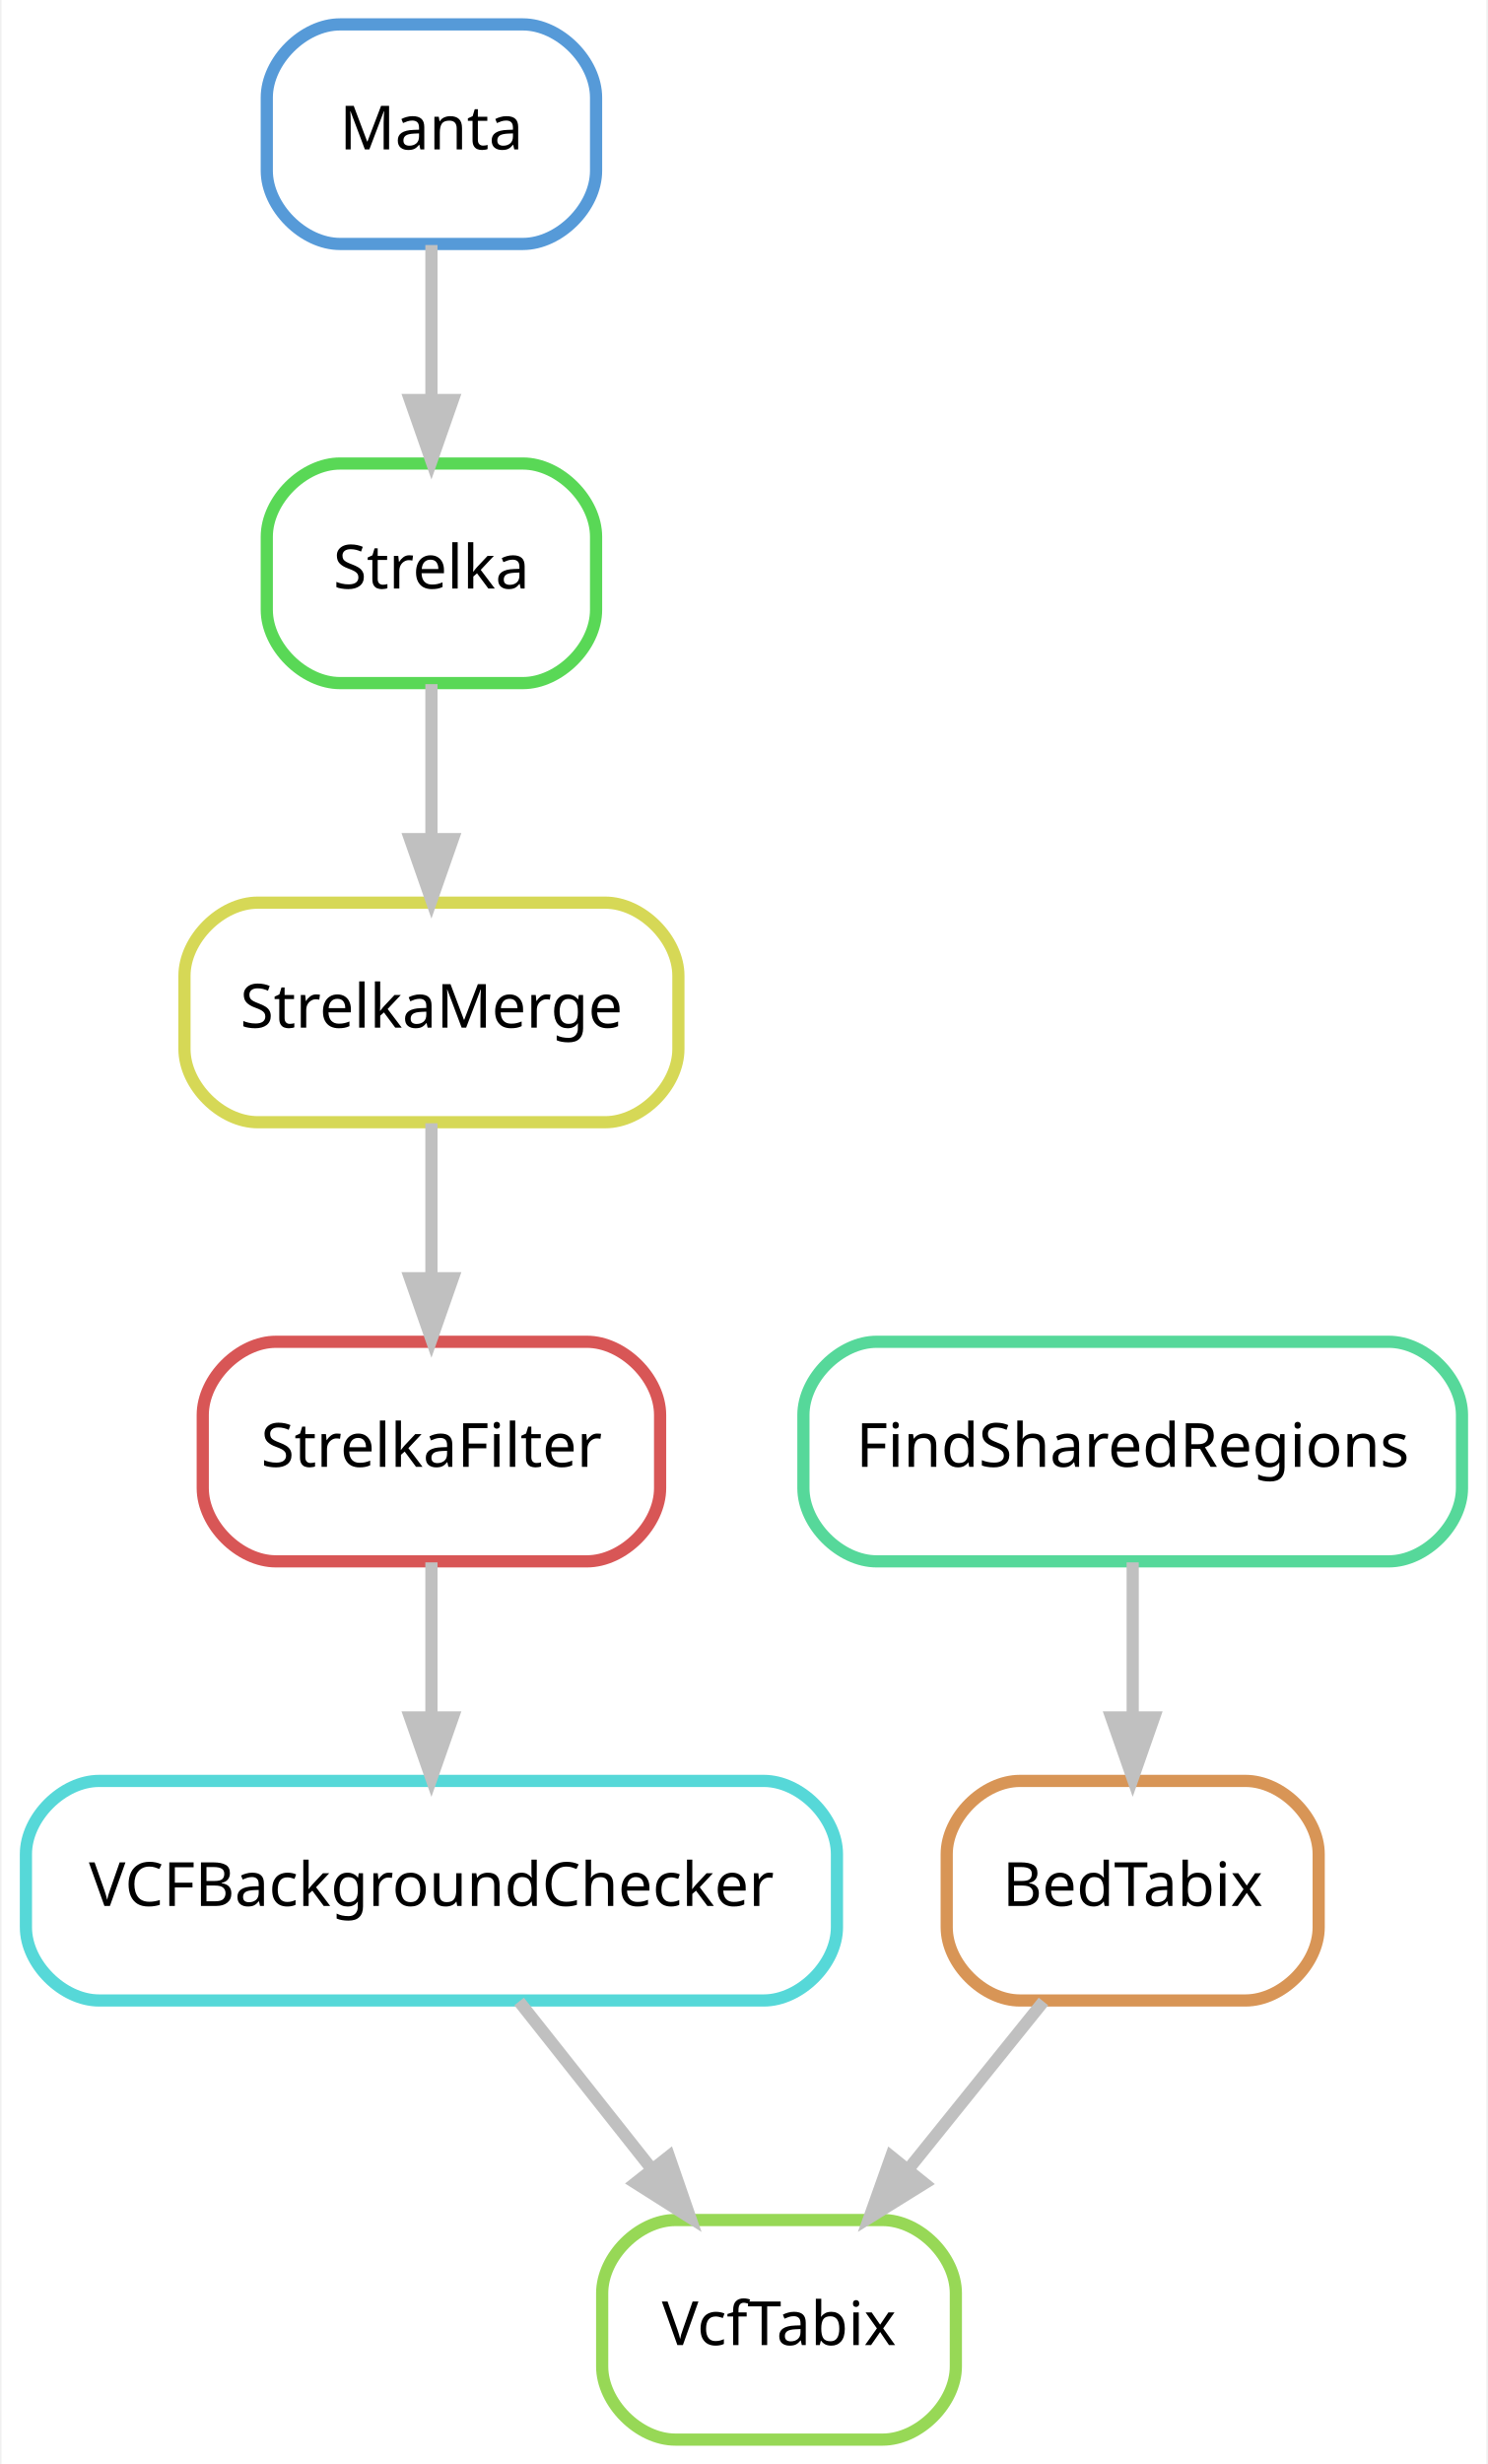
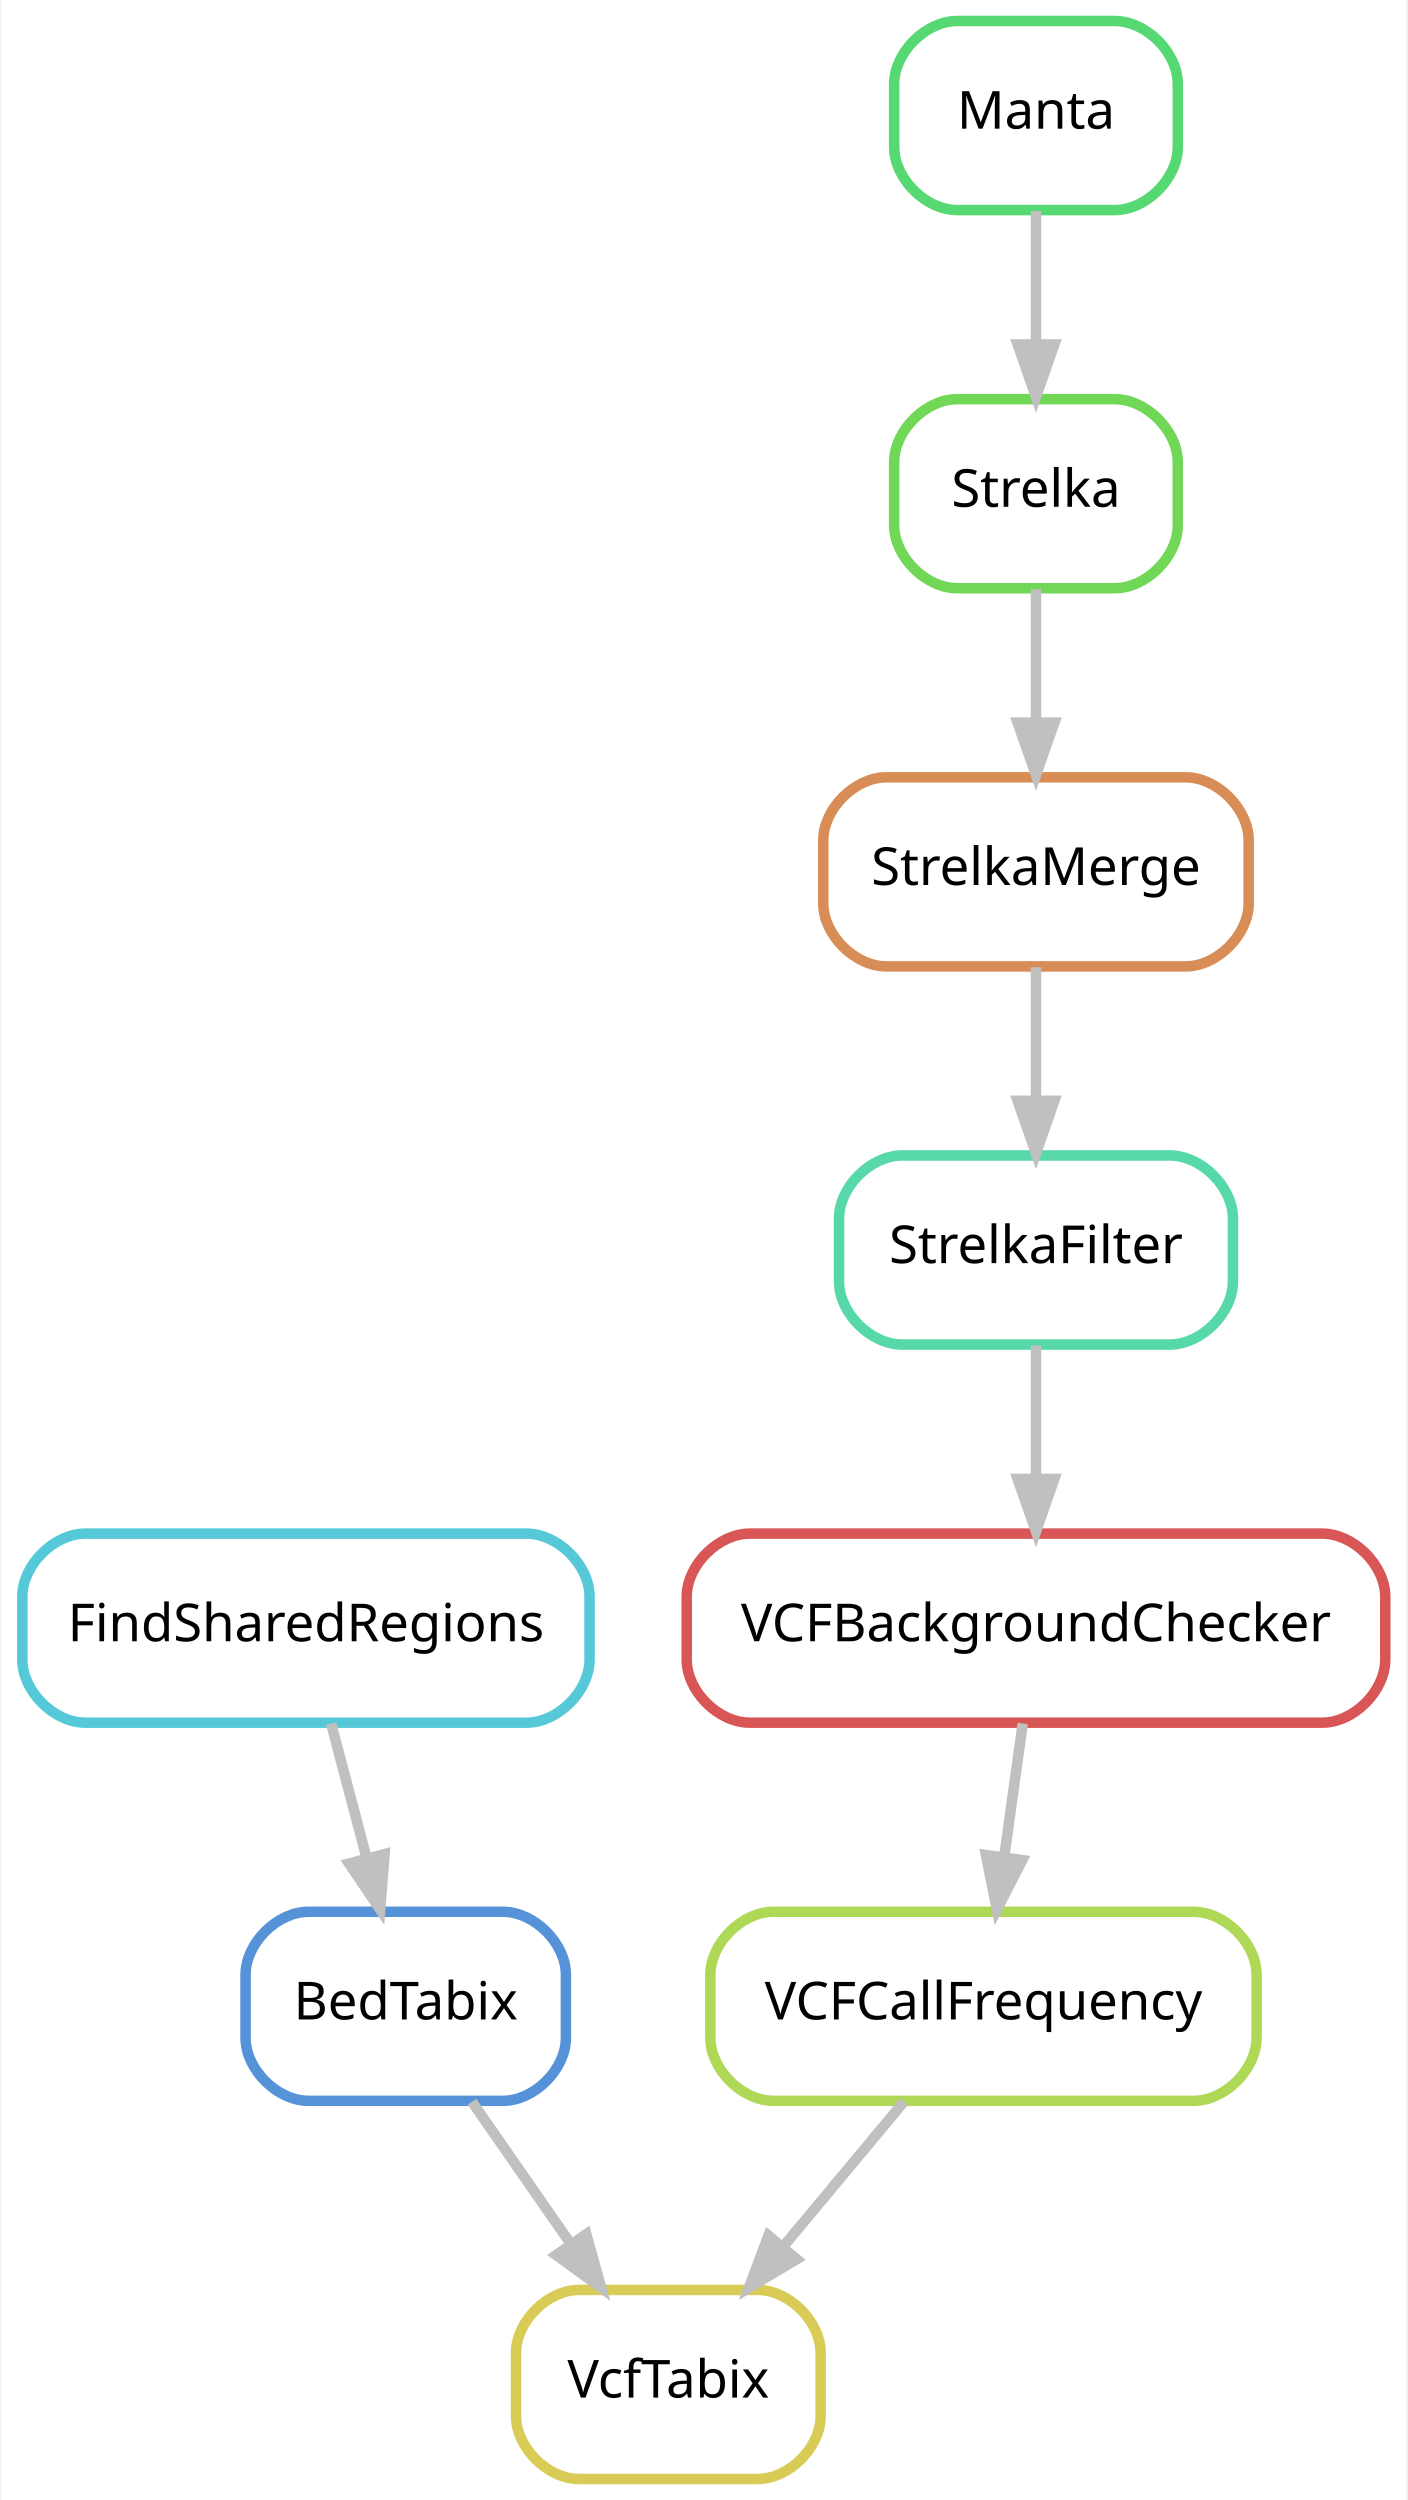
- <svg xmlns="http://www.w3.org/2000/svg" width="244pt" height="404pt" viewBox="0.00 0.00 243.50 404.00">
-   <g id="graph0" class="graph" transform="scale(1 1) rotate(0) translate(4 400)">
-     <polygon fill="#ffffff" stroke="transparent" points="-4,4 -4,-400 239.5,-400 239.5,4 -4,4" />
+ <svg xmlns="http://www.w3.org/2000/svg" width="268pt" height="476pt" viewBox="0.00 0.00 267.50 476.00">
+   <g id="graph0" class="graph" transform="scale(1 1) rotate(0) translate(4 472)">
+     <polygon fill="#ffffff" stroke="transparent" points="-4,4 -4,-472 263.5,-472 263.5,4 -4,4" />
    <g id="node1" class="node">
-       <path fill="none" stroke="#97d856" stroke-width="2" d="M140.5,-36C140.5,-36 106.5,-36 106.5,-36 100.5,-36 94.5,-30 94.5,-24 94.5,-24 94.5,-12 94.5,-12 94.5,-6 100.5,0 106.5,0 106.5,0 140.5,0 140.5,0 146.5,0 152.5,-6 152.5,-12 152.5,-12 152.5,-24 152.5,-24 152.5,-30 146.5,-36 140.5,-36" />
-       <text text-anchor="middle" x="123.5" y="-15.5" font-family="sans" font-size="10.00" fill="#000000">VcfTabix</text>
+       <path fill="none" stroke="#d8cb56" stroke-width="2" d="M140,-36C140,-36 106,-36 106,-36 100,-36 94,-30 94,-24 94,-24 94,-12 94,-12 94,-6 100,0 106,0 106,0 140,0 140,0 146,0 152,-6 152,-12 152,-12 152,-24 152,-24 152,-30 146,-36 140,-36" />
+       <text text-anchor="middle" x="123" y="-15.5" font-family="sans" font-size="10.00" fill="#000000">VcfTabix</text>
    </g>
    <g id="node2" class="node">
-       <path fill="none" stroke="#56d8d8" stroke-width="2" d="M121,-108C121,-108 12,-108 12,-108 6,-108 0,-102 0,-96 0,-96 0,-84 0,-84 0,-78 6,-72 12,-72 12,-72 121,-72 121,-72 127,-72 133,-78 133,-84 133,-84 133,-96 133,-96 133,-102 127,-108 121,-108" />
-       <text text-anchor="middle" x="66.5" y="-87.5" font-family="sans" font-size="10.00" fill="#000000">VCFBackgroundChecker</text>
+       <path fill="none" stroke="#5692d8" stroke-width="2" d="M91.5,-108C91.5,-108 54.5,-108 54.5,-108 48.5,-108 42.5,-102 42.5,-96 42.5,-96 42.5,-84 42.5,-84 42.5,-78 48.5,-72 54.5,-72 54.5,-72 91.5,-72 91.5,-72 97.5,-72 103.5,-78 103.5,-84 103.5,-84 103.5,-96 103.5,-96 103.5,-102 97.5,-108 91.5,-108" />
+       <text text-anchor="middle" x="73" y="-87.5" font-family="sans" font-size="10.00" fill="#000000">BedTabix</text>
    </g>
    <g id="edge1" class="edge">
-       <path fill="none" stroke="#c0c0c0" stroke-width="2" d="M80.883,-71.831C87.449,-63.539 95.351,-53.557 102.558,-44.453" />
-       <polygon fill="#c0c0c0" stroke="#c0c0c0" stroke-width="2" points="105.46,-46.426 108.923,-36.413 99.972,-42.081 105.46,-46.426" />
+       <path fill="none" stroke="#c0c0c0" stroke-width="2" d="M85.617,-71.831C91.317,-63.623 98.166,-53.761 104.436,-44.732" />
+       <polygon fill="#c0c0c0" stroke="#c0c0c0" stroke-width="2" points="107.384,-46.623 110.213,-36.413 101.634,-42.631 107.384,-46.623" />
    </g>
    <g id="node3" class="node">
-       <path fill="none" stroke="#d89556" stroke-width="2" d="M200,-108C200,-108 163,-108 163,-108 157,-108 151,-102 151,-96 151,-96 151,-84 151,-84 151,-78 157,-72 163,-72 163,-72 200,-72 200,-72 206,-72 212,-78 212,-84 212,-84 212,-96 212,-96 212,-102 206,-108 200,-108" />
-       <text text-anchor="middle" x="181.5" y="-87.5" font-family="sans" font-size="10.00" fill="#000000">BedTabix</text>
+       <path fill="none" stroke="#afd856" stroke-width="2" d="M223,-108C223,-108 143,-108 143,-108 137,-108 131,-102 131,-96 131,-96 131,-84 131,-84 131,-78 137,-72 143,-72 143,-72 223,-72 223,-72 229,-72 235,-78 235,-84 235,-84 235,-96 235,-96 235,-102 229,-108 223,-108" />
+       <text text-anchor="middle" x="183" y="-87.5" font-family="sans" font-size="10.00" fill="#000000">VCFCallFrequency</text>
    </g>
    <g id="edge2" class="edge">
-       <path fill="none" stroke="#c0c0c0" stroke-width="2" d="M166.864,-71.831C160.184,-63.539 152.143,-53.557 144.81,-44.453" />
-       <polygon fill="#c0c0c0" stroke="#c0c0c0" stroke-width="2" points="147.332,-42.005 138.333,-36.413 141.881,-46.397 147.332,-42.005" />
+       <path fill="none" stroke="#c0c0c0" stroke-width="2" d="M167.859,-71.831C160.878,-63.454 152.461,-53.353 144.812,-44.175" />
+       <polygon fill="#c0c0c0" stroke="#c0c0c0" stroke-width="2" points="147.435,-41.855 138.344,-36.413 142.058,-46.336 147.435,-41.855" />
    </g>
    <g id="node4" class="node">
-       <path fill="none" stroke="#d85656" stroke-width="2" d="M92,-180C92,-180 41,-180 41,-180 35,-180 29,-174 29,-168 29,-168 29,-156 29,-156 29,-150 35,-144 41,-144 41,-144 92,-144 92,-144 98,-144 104,-150 104,-156 104,-156 104,-168 104,-168 104,-174 98,-180 92,-180" />
-       <text text-anchor="middle" x="66.5" y="-159.5" font-family="sans" font-size="10.00" fill="#000000">StrelkaFilter</text>
+       <path fill="none" stroke="#56c9d8" stroke-width="2" d="M96,-180C96,-180 12,-180 12,-180 6,-180 0,-174 0,-168 0,-168 0,-156 0,-156 0,-150 6,-144 12,-144 12,-144 96,-144 96,-144 102,-144 108,-150 108,-156 108,-156 108,-168 108,-168 108,-174 102,-180 96,-180" />
+       <text text-anchor="middle" x="54" y="-159.5" font-family="sans" font-size="10.00" fill="#000000">FindSharedRegions</text>
    </g>
    <g id="edge3" class="edge">
-       <path fill="none" stroke="#c0c0c0" stroke-width="2" d="M66.5,-143.831C66.5,-136.131 66.5,-126.974 66.5,-118.417" />
-       <polygon fill="#c0c0c0" stroke="#c0c0c0" stroke-width="2" points="70,-118.413 66.5,-108.413 63,-118.413 70,-118.413" />
+       <path fill="none" stroke="#c0c0c0" stroke-width="2" d="M58.794,-143.831C60.849,-136.046 63.296,-126.773 65.576,-118.135" />
+       <polygon fill="#c0c0c0" stroke="#c0c0c0" stroke-width="2" points="68.974,-118.975 68.141,-108.413 62.205,-117.189 68.974,-118.975" />
    </g>
    <g id="node5" class="node">
-       <path fill="none" stroke="#56d89a" stroke-width="2" d="M223.5,-180C223.5,-180 139.5,-180 139.5,-180 133.5,-180 127.5,-174 127.5,-168 127.5,-168 127.5,-156 127.5,-156 127.5,-150 133.5,-144 139.5,-144 139.5,-144 223.5,-144 223.5,-144 229.5,-144 235.5,-150 235.5,-156 235.5,-156 235.5,-168 235.5,-168 235.5,-174 229.5,-180 223.5,-180" />
-       <text text-anchor="middle" x="181.5" y="-159.5" font-family="sans" font-size="10.00" fill="#000000">FindSharedRegions</text>
+       <path fill="none" stroke="#d85656" stroke-width="2" d="M247.5,-180C247.5,-180 138.5,-180 138.5,-180 132.5,-180 126.5,-174 126.5,-168 126.5,-168 126.5,-156 126.5,-156 126.5,-150 132.5,-144 138.5,-144 138.5,-144 247.5,-144 247.5,-144 253.5,-144 259.5,-150 259.5,-156 259.5,-156 259.5,-168 259.5,-168 259.5,-174 253.5,-180 247.5,-180" />
+       <text text-anchor="middle" x="193" y="-159.5" font-family="sans" font-size="10.00" fill="#000000">VCFBackgroundChecker</text>
    </g>
    <g id="edge4" class="edge">
-       <path fill="none" stroke="#c0c0c0" stroke-width="2" d="M181.5,-143.831C181.5,-136.131 181.5,-126.974 181.5,-118.417" />
-       <polygon fill="#c0c0c0" stroke="#c0c0c0" stroke-width="2" points="185,-118.413 181.5,-108.413 178,-118.413 185,-118.413" />
+       <path fill="none" stroke="#c0c0c0" stroke-width="2" d="M190.477,-143.831C189.407,-136.131 188.135,-126.974 186.947,-118.417" />
+       <polygon fill="#c0c0c0" stroke="#c0c0c0" stroke-width="2" points="190.4,-117.837 185.557,-108.413 183.466,-118.8 190.4,-117.837" />
    </g>
    <g id="node6" class="node">
-       <path fill="none" stroke="#d6d856" stroke-width="2" d="M95,-252C95,-252 38,-252 38,-252 32,-252 26,-246 26,-240 26,-240 26,-228 26,-228 26,-222 32,-216 38,-216 38,-216 95,-216 95,-216 101,-216 107,-222 107,-228 107,-228 107,-240 107,-240 107,-246 101,-252 95,-252" />
-       <text text-anchor="middle" x="66.5" y="-231.5" font-family="sans" font-size="10.00" fill="#000000">StrelkaMerge</text>
+       <path fill="none" stroke="#56d8a9" stroke-width="2" d="M218.5,-252C218.5,-252 167.5,-252 167.5,-252 161.5,-252 155.5,-246 155.5,-240 155.5,-240 155.5,-228 155.5,-228 155.5,-222 161.5,-216 167.5,-216 167.5,-216 218.5,-216 218.5,-216 224.5,-216 230.5,-222 230.5,-228 230.5,-228 230.5,-240 230.5,-240 230.5,-246 224.5,-252 218.5,-252" />
+       <text text-anchor="middle" x="193" y="-231.5" font-family="sans" font-size="10.00" fill="#000000">StrelkaFilter</text>
    </g>
    <g id="edge5" class="edge">
-       <path fill="none" stroke="#c0c0c0" stroke-width="2" d="M66.5,-215.831C66.5,-208.131 66.5,-198.974 66.5,-190.417" />
-       <polygon fill="#c0c0c0" stroke="#c0c0c0" stroke-width="2" points="70,-190.413 66.5,-180.413 63,-190.413 70,-190.413" />
+       <path fill="none" stroke="#c0c0c0" stroke-width="2" d="M193,-215.831C193,-208.131 193,-198.974 193,-190.417" />
+       <polygon fill="#c0c0c0" stroke="#c0c0c0" stroke-width="2" points="196.5,-190.413 193,-180.413 189.5,-190.413 196.5,-190.413" />
    </g>
    <g id="node7" class="node">
-       <path fill="none" stroke="#59d856" stroke-width="2" d="M81.5,-324C81.5,-324 51.5,-324 51.5,-324 45.5,-324 39.5,-318 39.5,-312 39.5,-312 39.5,-300 39.5,-300 39.5,-294 45.5,-288 51.5,-288 51.5,-288 81.5,-288 81.5,-288 87.5,-288 93.5,-294 93.5,-300 93.5,-300 93.5,-312 93.5,-312 93.5,-318 87.5,-324 81.5,-324" />
-       <text text-anchor="middle" x="66.5" y="-303.5" font-family="sans" font-size="10.00" fill="#000000">Strelka</text>
+       <path fill="none" stroke="#d88d56" stroke-width="2" d="M221.5,-324C221.5,-324 164.5,-324 164.5,-324 158.5,-324 152.5,-318 152.5,-312 152.5,-312 152.5,-300 152.5,-300 152.5,-294 158.5,-288 164.5,-288 164.5,-288 221.5,-288 221.5,-288 227.5,-288 233.5,-294 233.5,-300 233.5,-300 233.5,-312 233.5,-312 233.5,-318 227.5,-324 221.5,-324" />
+       <text text-anchor="middle" x="193" y="-303.5" font-family="sans" font-size="10.00" fill="#000000">StrelkaMerge</text>
    </g>
    <g id="edge6" class="edge">
-       <path fill="none" stroke="#c0c0c0" stroke-width="2" d="M66.5,-287.831C66.5,-280.131 66.5,-270.974 66.5,-262.417" />
-       <polygon fill="#c0c0c0" stroke="#c0c0c0" stroke-width="2" points="70,-262.413 66.5,-252.413 63,-262.413 70,-262.413" />
+       <path fill="none" stroke="#c0c0c0" stroke-width="2" d="M193,-287.831C193,-280.131 193,-270.974 193,-262.417" />
+       <polygon fill="#c0c0c0" stroke="#c0c0c0" stroke-width="2" points="196.5,-262.413 193,-252.413 189.5,-262.413 196.5,-262.413" />
    </g>
    <g id="node8" class="node">
-       <path fill="none" stroke="#569ad8" stroke-width="2" d="M81.5,-396C81.5,-396 51.5,-396 51.5,-396 45.5,-396 39.5,-390 39.5,-384 39.5,-384 39.5,-372 39.5,-372 39.5,-366 45.5,-360 51.5,-360 51.5,-360 81.5,-360 81.5,-360 87.5,-360 93.5,-366 93.5,-372 93.5,-372 93.5,-384 93.5,-384 93.5,-390 87.5,-396 81.5,-396" />
-       <text text-anchor="middle" x="66.5" y="-375.5" font-family="sans" font-size="10.00" fill="#000000">Manta</text>
+       <path fill="none" stroke="#70d856" stroke-width="2" d="M208,-396C208,-396 178,-396 178,-396 172,-396 166,-390 166,-384 166,-384 166,-372 166,-372 166,-366 172,-360 178,-360 178,-360 208,-360 208,-360 214,-360 220,-366 220,-372 220,-372 220,-384 220,-384 220,-390 214,-396 208,-396" />
+       <text text-anchor="middle" x="193" y="-375.5" font-family="sans" font-size="10.00" fill="#000000">Strelka</text>
    </g>
    <g id="edge7" class="edge">
-       <path fill="none" stroke="#c0c0c0" stroke-width="2" d="M66.5,-359.831C66.5,-352.131 66.5,-342.974 66.5,-334.417" />
-       <polygon fill="#c0c0c0" stroke="#c0c0c0" stroke-width="2" points="70,-334.413 66.5,-324.413 63,-334.413 70,-334.413" />
+       <path fill="none" stroke="#c0c0c0" stroke-width="2" d="M193,-359.831C193,-352.131 193,-342.974 193,-334.417" />
+       <polygon fill="#c0c0c0" stroke="#c0c0c0" stroke-width="2" points="196.5,-334.413 193,-324.413 189.5,-334.413 196.5,-334.413" />
+     </g>
+     <g id="node9" class="node">
+       <path fill="none" stroke="#56d873" stroke-width="2" d="M208,-468C208,-468 178,-468 178,-468 172,-468 166,-462 166,-456 166,-456 166,-444 166,-444 166,-438 172,-432 178,-432 178,-432 208,-432 208,-432 214,-432 220,-438 220,-444 220,-444 220,-456 220,-456 220,-462 214,-468 208,-468" />
+       <text text-anchor="middle" x="193" y="-447.5" font-family="sans" font-size="10.00" fill="#000000">Manta</text>
+     </g>
+     <g id="edge8" class="edge">
+       <path fill="none" stroke="#c0c0c0" stroke-width="2" d="M193,-431.831C193,-424.131 193,-414.974 193,-406.417" />
+       <polygon fill="#c0c0c0" stroke="#c0c0c0" stroke-width="2" points="196.5,-406.413 193,-396.413 189.5,-406.413 196.5,-406.413" />
    </g>
  </g>
</svg>
